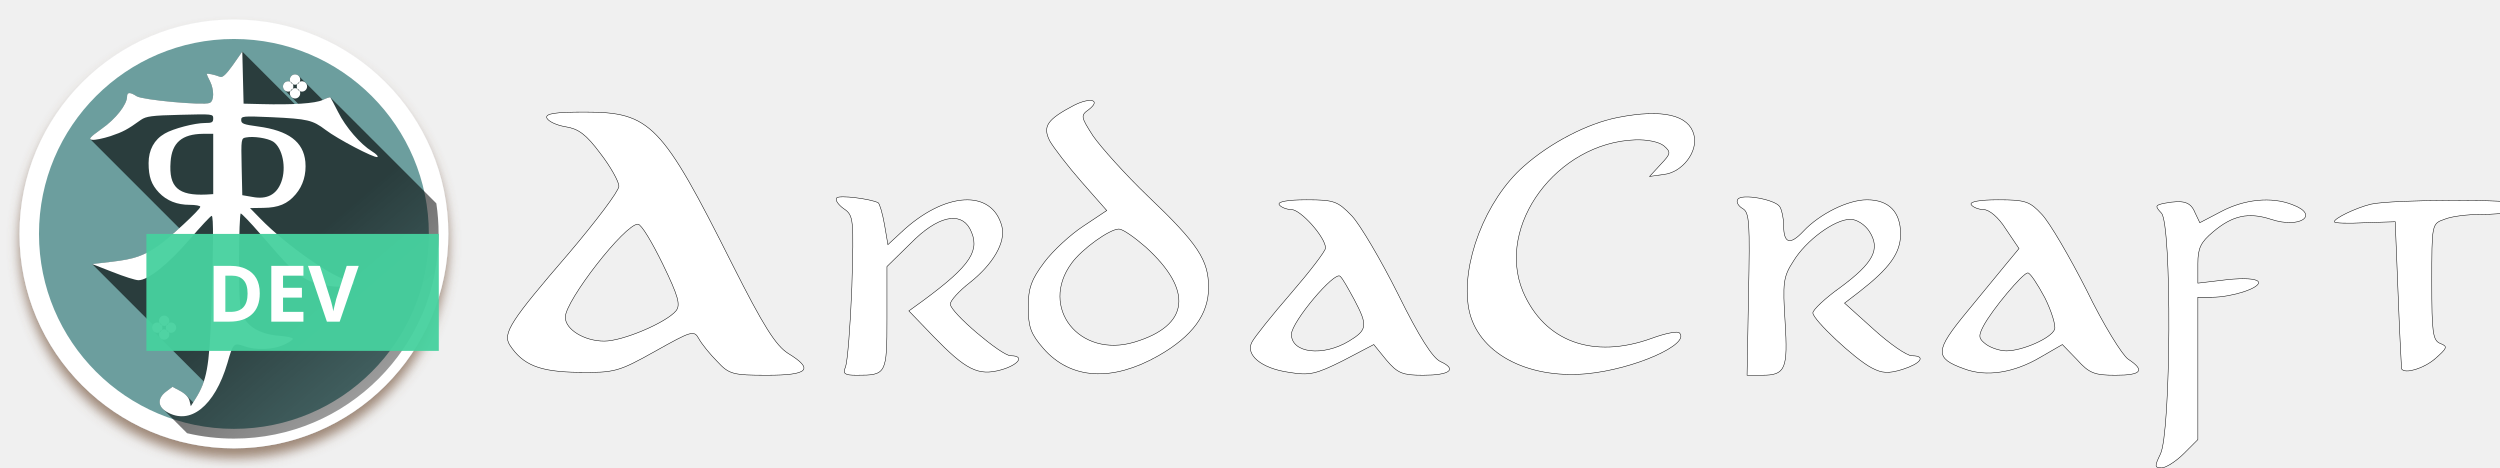
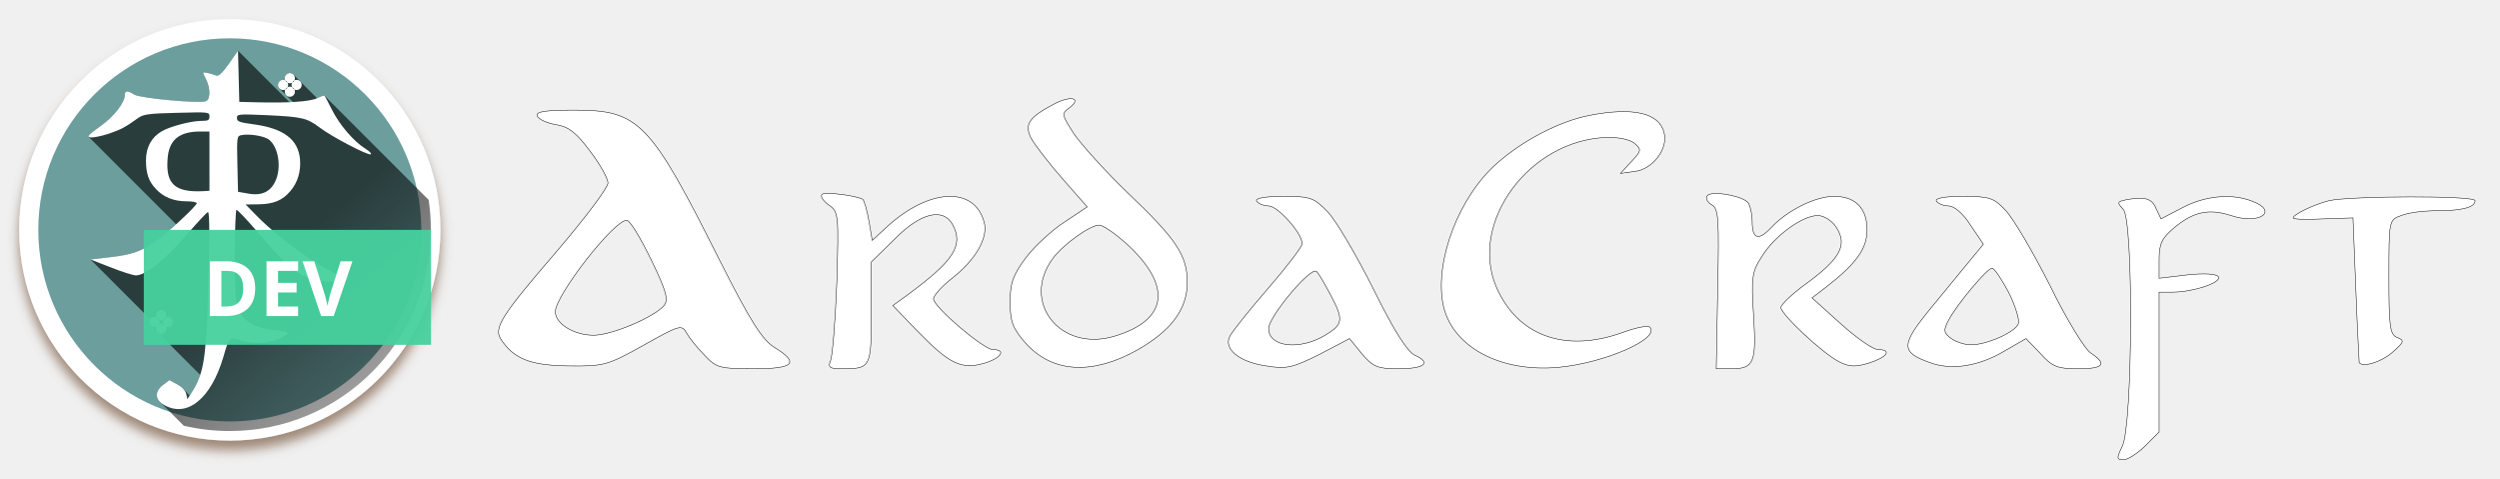
- <svg xmlns="http://www.w3.org/2000/svg" x="0" y="0" height="48" version="1.1">
+ <svg xmlns="http://www.w3.org/2000/svg" x="0" y="0" viewBox="0 0 261 50" version="1.1">
  <defs>
    <linearGradient x1="9.249" y1="5.289" x2="56.075" y2="60.035" gradientUnits="userSpaceOnUse" id="color-1">
      <stop offset="0.41" stop-color="#000000" stop-opacity="0.61" />
      <stop offset="1" stop-color="#000000" stop-opacity="0" />
    </linearGradient>
    <filter id="dropshadow">
      <feColorMatrix type="matrix" values="0 0 0 0 .25  0 0 0 0 .15  0 0 0 0 .1  0 0 0 .8 0" />
      <feOffset dx="0" dy="1" />
      <feGaussianBlur stdDeviation="0.6" />
      <feComposite in="SourceGraphic" />
    </filter>
  </defs>
  <g fill="none" stroke="none" stroke-width="none" stroke-linecap="butt" stroke-linejoin="miter" stroke-miterlimit="none" stroke-dasharray="" stroke-dashoffset="0" font-family="none" font-weight="none" font-size="none" text-anchor="none" mix-blend-mode="normal">
    <g fill="#ffffff" stroke="none" stroke-width="1" stroke-miterlimit="4" font-family="&quot;Open Sans&quot;, sans-serif" font-weight="normal" font-size="14" text-anchor="start">
      <g />
    </g>
    <g fill="#ffffff" stroke="none" stroke-width="1" stroke-miterlimit="4" font-family="&quot;Open Sans&quot;, sans-serif" font-weight="normal" font-size="14" text-anchor="start">
      <g />
    </g>
    <path d="M3,24c0,-11.598 9.402,-21 21,-21c11.598,0 21,9.402 21,21c0,11.598 -9.402,21 -21,21c-11.598,0 -21,-9.402 -21,-21z" fill="#6c9e9e" stroke="white" stroke-width="2" stroke-miterlimit="10" font-family="sans-serif" font-weight="normal" font-size="12" text-anchor="start" filter="url(#dropshadow)" />
    <path d="M33.896,9.996l10.872,10.872c0.153,1.022 0.232,2.068 0.232,3.132c0,11.598 -9.402,21 -21,21c-1.653,0 -3.261,-0.191 -4.804,-0.552l-2.487,-2.487c-0.534,-0.534 -0.414,-1.226 0.373,-1.806l0.619,-0.464l0.818,0.442c0.221,0.121 0.419,0.268 0.576,0.425l0.731,0.731l0.24,-0.382l0.823,0.823c0,0 0,0 0,0l-0.823,-0.823c0.363,-0.573 0.638,-1.114 0.85,-1.758c0,0 -5.158,-5.158 -5.158,-5.158c-0.096,-0.096 -0.155,-0.229 -0.155,-0.375c0,-0.107 0.032,-0.206 0.086,-0.29l-6.228,-6.228l2.077,-0.243c2.232,-0.265 3.204,-0.597 4.662,-1.613c0.501,-0.34 1.37,-1.073 2.2,-1.822l-9.129,-9.129c-0.108,-0.108 0.199,-0.381 1.161,-1.069c1.458,-1.016 2.607,-2.497 2.607,-3.314c0,-0.464 0.309,-0.464 0.994,-0.022c0.597,0.376 6.783,0.95 7.468,0.685c0.486,-0.177 0.486,-1.348 0.044,-2.232c-0.177,-0.331 -0.331,-0.685 -0.331,-0.729c0,-0.11 0.773,0.044 1.392,0.287c0.243,0.088 0.641,-0.309 1.304,-1.237l0.95,-1.37l5.381,5.381c0.123,-0.005 0.243,-0.011 0.359,-0.018c0,0 -1.41,-1.41 -1.41,-1.41c-0.096,-0.096 -0.155,-0.229 -0.155,-0.375c0,0 0.53,0.53 0.53,0.53c0,0 0,0 0,0l-0.53,-0.53c0,-0.293 0.237,-0.53 0.53,-0.53l0,0c0,0 0,0 0,0c0.082,0 0.159,0.018 0.228,0.052c-0.033,-0.069 -0.052,-0.147 -0.052,-0.228c0,-0.293 0.237,-0.53 0.53,-0.53l0,0c0.146,0 0.279,0.059 0.375,0.155l0.003,0.003c-0.001,-0.001 -0.002,-0.002 -0.003,-0.003l2.467,2.467c0.392,-0.194 0.738,-0.302 0.782,-0.258z" fill="url(#color-1)" stroke-width="1" stroke-miterlimit="10" font-family="sans-serif" font-weight="normal" font-size="12" text-anchor="start" />
    <path d="M24.859,5.289l0.133,5.347l1.812,0.044c3.226,0.088 5.546,-0.066 6.297,-0.42c0.398,-0.199 0.751,-0.309 0.795,-0.265c0.044,0.044 0.398,0.729 0.795,1.502c0.773,1.547 2.276,3.292 3.491,4.043c0.442,0.265 0.663,0.53 0.53,0.574c-0.331,0.11 -4.088,-1.856 -5.303,-2.784c-1.348,-1.016 -1.834,-1.127 -5.502,-1.304c-3.027,-0.133 -3.16,-0.11 -3.16,0.287c0,0.376 0.243,0.464 1.723,0.663c3.137,0.42 4.662,1.569 4.861,3.624c0.11,1.259 -0.221,2.43 -0.994,3.336c-0.84,0.994 -1.768,1.37 -3.314,1.392l-1.37,0.022l1.038,1.061c2.696,2.784 7.822,6.341 9.125,6.341c0.641,0 0.707,0.42 0.088,0.574c-1.083,0.265 -3.27,-0.044 -4.419,-0.641c-1.149,-0.574 -1.812,-1.237 -4.839,-4.75c-0.972,-1.127 -1.856,-2.033 -1.944,-2.033c-0.088,0 -0.177,2.143 -0.177,4.75c0,3.844 0.066,4.905 0.354,5.634c0.486,1.237 1.834,2.011 3.734,2.165c0.795,0.044 1.436,0.199 1.436,0.309c0,0.11 -0.42,0.398 -0.928,0.619c-1.127,0.508 -2.872,0.574 -4.088,0.133c-1.038,-0.376 -1.127,-0.287 -1.701,1.745c-1.304,4.419 -3.844,6.452 -6.275,4.971c-0.906,-0.552 -0.906,-1.392 0.022,-2.077l0.619,-0.464l0.818,0.442c0.486,0.265 0.862,0.663 0.928,0.994l0.133,0.552l0.486,-0.773c1.149,-1.812 1.414,-3.314 1.613,-8.727c0.221,-6.805 0.243,-10.053 0.044,-10.031c-0.11,0 -1.127,1.105 -2.276,2.43c-2.165,2.519 -4.242,4.176 -5.236,4.176c-0.309,0 -1.48,-0.376 -2.651,-0.84l-2.099,-0.818l2.077,-0.243c2.232,-0.265 3.204,-0.597 4.662,-1.613c1.171,-0.795 4.353,-3.734 4.353,-4.021c0,-0.11 -0.486,-0.199 -1.083,-0.199c-1.304,0 -2.364,-0.42 -3.16,-1.259c-0.773,-0.818 -1.061,-1.613 -1.061,-3.027c0,-1.348 0.574,-2.408 1.657,-3.027c0.862,-0.508 3.071,-1.083 4.132,-1.083c0.707,0 0.84,-0.066 0.84,-0.464c0,-0.464 -0.044,-0.464 -3.403,-0.376c-2.917,0.066 -3.469,0.155 -3.999,0.508c-1.414,1.016 -1.834,1.237 -3.137,1.679c-0.751,0.243 -1.613,0.42 -1.878,0.376c-0.42,-0.044 -0.265,-0.243 0.972,-1.127c1.458,-1.016 2.607,-2.497 2.607,-3.314c0,-0.464 0.309,-0.464 0.994,-0.022c0.597,0.376 6.783,0.95 7.468,0.685c0.486,-0.177 0.486,-1.348 0.044,-2.232c-0.177,-0.331 -0.331,-0.685 -0.331,-0.729c0,-0.11 0.773,0.044 1.392,0.287c0.243,0.088 0.641,-0.309 1.304,-1.237z M21.876,13.73l-1.038,0c-2.165,0.022 -3.204,0.906 -3.336,2.872c-0.199,2.607 0.773,3.491 3.668,3.358l0.707,-0.044z M25.235,14.105c-0.486,0.088 -0.508,0.133 -0.442,3.005l0.066,2.917l1.038,0.177c1.48,0.287 2.475,-0.221 2.961,-1.525c0.552,-1.458 0.133,-3.513 -0.84,-4.154c-0.574,-0.354 -2.011,-0.574 -2.784,-0.42z M29.035,8.869c0,-0.293 0.237,-0.53 0.53,-0.53c0.082,0 0.159,0.018 0.228,0.052c-0.033,-0.069 -0.052,-0.147 -0.052,-0.228c0,-0.293 0.237,-0.53 0.53,-0.53c0.293,0 0.53,0.237 0.53,0.53c0,0.082 -0.018,0.159 -0.052,0.228c0.069,-0.033 0.147,-0.052 0.228,-0.052c0.293,0 0.53,0.237 0.53,0.53c0,0.293 -0.237,0.53 -0.53,0.53c-0.082,0 -0.159,-0.018 -0.228,-0.052c0.033,0.069 0.052,0.147 0.052,0.228c0,0.293 -0.237,0.53 -0.53,0.53c-0.293,0 -0.53,-0.237 -0.53,-0.53c0,-0.082 0.018,-0.159 0.052,-0.228c-0.069,0.033 -0.147,0.052 -0.228,0.052c-0.293,0 -0.53,-0.237 -0.53,-0.53z M17.318,34.094c0.033,0.069 0.052,0.147 0.052,0.228c0,0.293 -0.237,0.53 -0.53,0.53c-0.293,0 -0.53,-0.237 -0.53,-0.53c0,-0.082 0.018,-0.159 0.052,-0.228c-0.069,0.033 -0.147,0.052 -0.228,0.052c-0.293,0 -0.53,-0.237 -0.53,-0.53c0,-0.293 0.237,-0.53 0.53,-0.53c0.082,0 0.159,0.018 0.228,0.052c-0.033,-0.069 -0.052,-0.147 -0.052,-0.228c0,-0.293 0.237,-0.53 0.53,-0.53c0.293,0 0.53,0.237 0.53,0.53c0,0.082 -0.018,0.159 -0.052,0.228c0.069,-0.033 0.147,-0.052 0.228,-0.052c0.293,0 0.53,0.237 0.53,0.53c0,0.293 -0.237,0.53 -0.53,0.53c-0.082,0 -0.159,-0.018 -0.228,-0.052z M30.272,9.045c0.082,0 0.159,0.018 0.228,0.052c-0.033,-0.069 -0.052,-0.147 -0.052,-0.228c0,-0.082 0.018,-0.159 0.052,-0.228c-0.069,0.033 -0.147,0.052 -0.228,0.052c-0.082,0 -0.159,-0.018 -0.228,-0.052c0.033,0.069 0.052,0.147 0.052,0.228c0,0.082 -0.018,0.159 -0.052,0.228c0.069,-0.033 0.147,-0.052 0.228,-0.052z M16.839,33.438c-0.082,0 -0.159,-0.018 -0.228,-0.052c0.033,0.069 0.052,0.147 0.052,0.228c0,0.082 -0.018,0.159 -0.052,0.228c0.069,-0.033 0.147,-0.052 0.228,-0.052c0.082,0 0.159,0.018 0.228,0.052c-0.033,-0.069 -0.052,-0.147 -0.052,-0.228c0,-0.082 0.018,-0.159 0.052,-0.228c-0.069,0.033 -0.147,0.052 -0.228,0.052z M17.067,33.843c0.052,0.109 0.141,0.198 0.251,0.251c-0.052,-0.109 -0.141,-0.198 -0.251,-0.251z M16.611,33.386c-0.052,-0.109 -0.141,-0.198 -0.251,-0.251c0.052,0.109 0.141,0.198 0.251,0.251z M16.36,34.094c0.109,-0.052 0.198,-0.141 0.251,-0.251c-0.109,0.052 -0.198,0.141 -0.251,0.251z M30.044,8.64c-0.052,-0.109 -0.141,-0.198 -0.251,-0.251c0.052,0.109 0.141,0.198 0.251,0.251z M29.794,9.347c0.109,-0.052 0.198,-0.141 0.251,-0.251c-0.109,0.052 -0.198,0.141 -0.251,0.251z M17.318,33.136c-0.109,0.052 -0.198,0.141 -0.251,0.251c0.109,-0.052 0.198,-0.141 0.251,-0.251z M30.751,8.39c-0.109,0.052 -0.198,0.141 -0.251,0.251c0.109,-0.052 0.198,-0.141 0.251,-0.251z M30.501,9.097c0.052,0.109 0.141,0.198 0.251,0.251c-0.052,-0.109 -0.141,-0.198 -0.251,-0.251z" fill="#ffffff" stroke-width="0" stroke-miterlimit="10" font-family="sans-serif" font-weight="normal" font-size="12" text-anchor="start" />
    <path d="M15.02,36l0,-12l30,0l0,12z" fill-opacity="0.95" fill="#47d19f" stroke-width="1" stroke-miterlimit="10" font-family="sans-serif" font-weight="normal" font-size="12" text-anchor="start" />
    <text x="29" y="33" fill="#ffffff" stroke-width="1" stroke-miterlimit="10" font-family="sans-serif" font-weight="bold" font-size="8" text-anchor="middle">DEV</text>
  </g>
  <g id="text" transform="translate(50,50) scale(0.05,-0.05)" fill="white" stroke="black" stroke-width="1">
    <path d="M1204 784 c-55 -29 -65 -43 -50 -73 8 -14 37 -52 66 -85 l51 -58 -48 -32 c-26 -17 -62 -50 -80 -74 -27 -36 -33 -53 -33 -92 0 -41 5 -55 31 -85 56-64 141 -69 236 -15 70 40 103 85 103 140 0 56 -21 89 -124 187 -47 45 -97 101 -113 124 -25 39 -26 42 -9 54 26 20 4 26 -30 9z m147 -291 c98 -89 90 -161 -23 -195 -113 -34 -196 71-129 162 21 29 78 70 97 70 8 0 32-17 55-37z" />
    <path d="M122 758 c3-7 20-15 38-18 27-4 43-16 72-55 21-27 38-58 38-67 0-10-47-72-103-138-119-138-136-164-121-188 27-41 61-55 141-56 74-1 82 1 157 43 75 42 80 44 90 26 6-11 23-32 38-47 24-26 32-28 102-28 85 0 97 12 43 45-25 16-50 55-114 182-145 289-168 313-303 313-61 0-81-3-78-12z m238-300 c32-66 37-84 27-96-20-24-109-62-147-62-41 0-80 24-80 49 0 34 122 191 149 191 7 0 29-37 51-82z" />
    <path d="M2320 759 c-62-12-139-52-193-100-79-69-130-202-113-293 17-89 118-144 241-133 98 9 215 61 191 84-3 4-29-1-56-11-121-44-221-7-265 96-56 135 70 305 230 311 24 1 49-4 59-12 15-13 15-16-6-38 l-23-25 29 4 c38 4 71 47 62 81-10 41-64 54-156 36z" />
    <path d="M717 594 c-4-4 3-14 14-22 21-14 21-21 17-161-3-80-9-154-13-164-6-14-2-17 23-17 61 0 62 2 62 117 l0 106 49 48 c54 55 101 66 121 30 23-44 3-75-96-148 l-29-21 50-52 c67-69 92-82 139-69 36 10 50 29 20 29-19 0-124 89-124 106 0 7 18 27 40 44 48 38 74 83 66 115-20 78-118 72-207-12 l-27-25-7 41 c-4 23-10 43-13 45-16 8-79 16-85 10z" />
    <path d="M2566 591 c-4-5 1-14 10-19 14-8 15-30 12-175 l-3-167 31 0 c48 0 53 13 47 110-5 79-4 92 17 124 26 43 85 86 117 86 13 0 30-11 39-25 23-36 9-64-60-115-31-22-56-46-56-52 0-14 86-95 121-113 21-11 34-12 63-3 38 12 49 28 19 28-10 0-45 24-78 54 l-60 54 30 23 c63 49 85 80 85 119 0 45-24 70-69 70-39 0-97-29-130-64-28-30-41-26-41 12 0 15-4 32-8 38-10 15-79 27-86 15z" />
    <path d="M1625 580 c3-5 15-10 25-10 19 0 70-57 70-79 0-6-32-48-71-93-39-45-75-90-80-100-14-26 19-54 76-62 42-7 55-4 111 24 l63 33 26-32 c23-27 33-31 75-31 55 0 71 12 36 28-16 7-44 51-87 138-35 70-78 143-95 161-29 30-36 33-93 33-39 0-60-4-56-10z m154-195 c28-53 27-62-11-85-53-32-118-25-118 14 0 25 89 131 100 119 5-4 17-26 29-48z" />
    <path d="M3045 580 c3-5 15-10 25-10 12 0 31-16 46-40 l27-40-24-29 c-13-16-51-62-83-101-66-80-67-95-5-117 45-17 102-8 156 24 l45 26 30-31 c25-28 36-32 79-32 54 0 61 10 26 33-12 8-51 71-85 141-35 69-76 139-92 156-25 27-34 30-90 30-38 0-59-4-55-10z m151-191 c14-28 23-58 20-65-7-18-66-44-99-44-13 0-31 6-41 13-16 12-17 17-6 38 18 34 81 109 91 109 5 0 20-23 35-51z" />
    <path d="M3442 583 c-20-4-20-6-7-20 22-21 20-453-2-495-12-25-12-28 3-28 8 0 29 13 45 29 l29 29 0 146 0 146 28 0 c43 0 103 20 96 32-4 6-28 8-65 4 l-59-7 0 40 c0 32 6 44 31 65 40 34 73 41 119 26 60-20 101 9 44 30-43 17-99 11-146-14 l-44-23-10 21 c-9 22-24 26-62 19z" />
    <path d="M3865 581 c-32-8-75-29-75-36 0-3 28-4 63-2 l62 2 6-150 c3-82 7-151 7-152 7-11 46 1 69 21 25 22 26 25 11 31-16 6-18 22-18 126 0 119 0 120 26 129 14 6 47 10 74 10 53 0 80 7 80 21 0 11-261 10-305 0z" />
  </g>
</svg>
